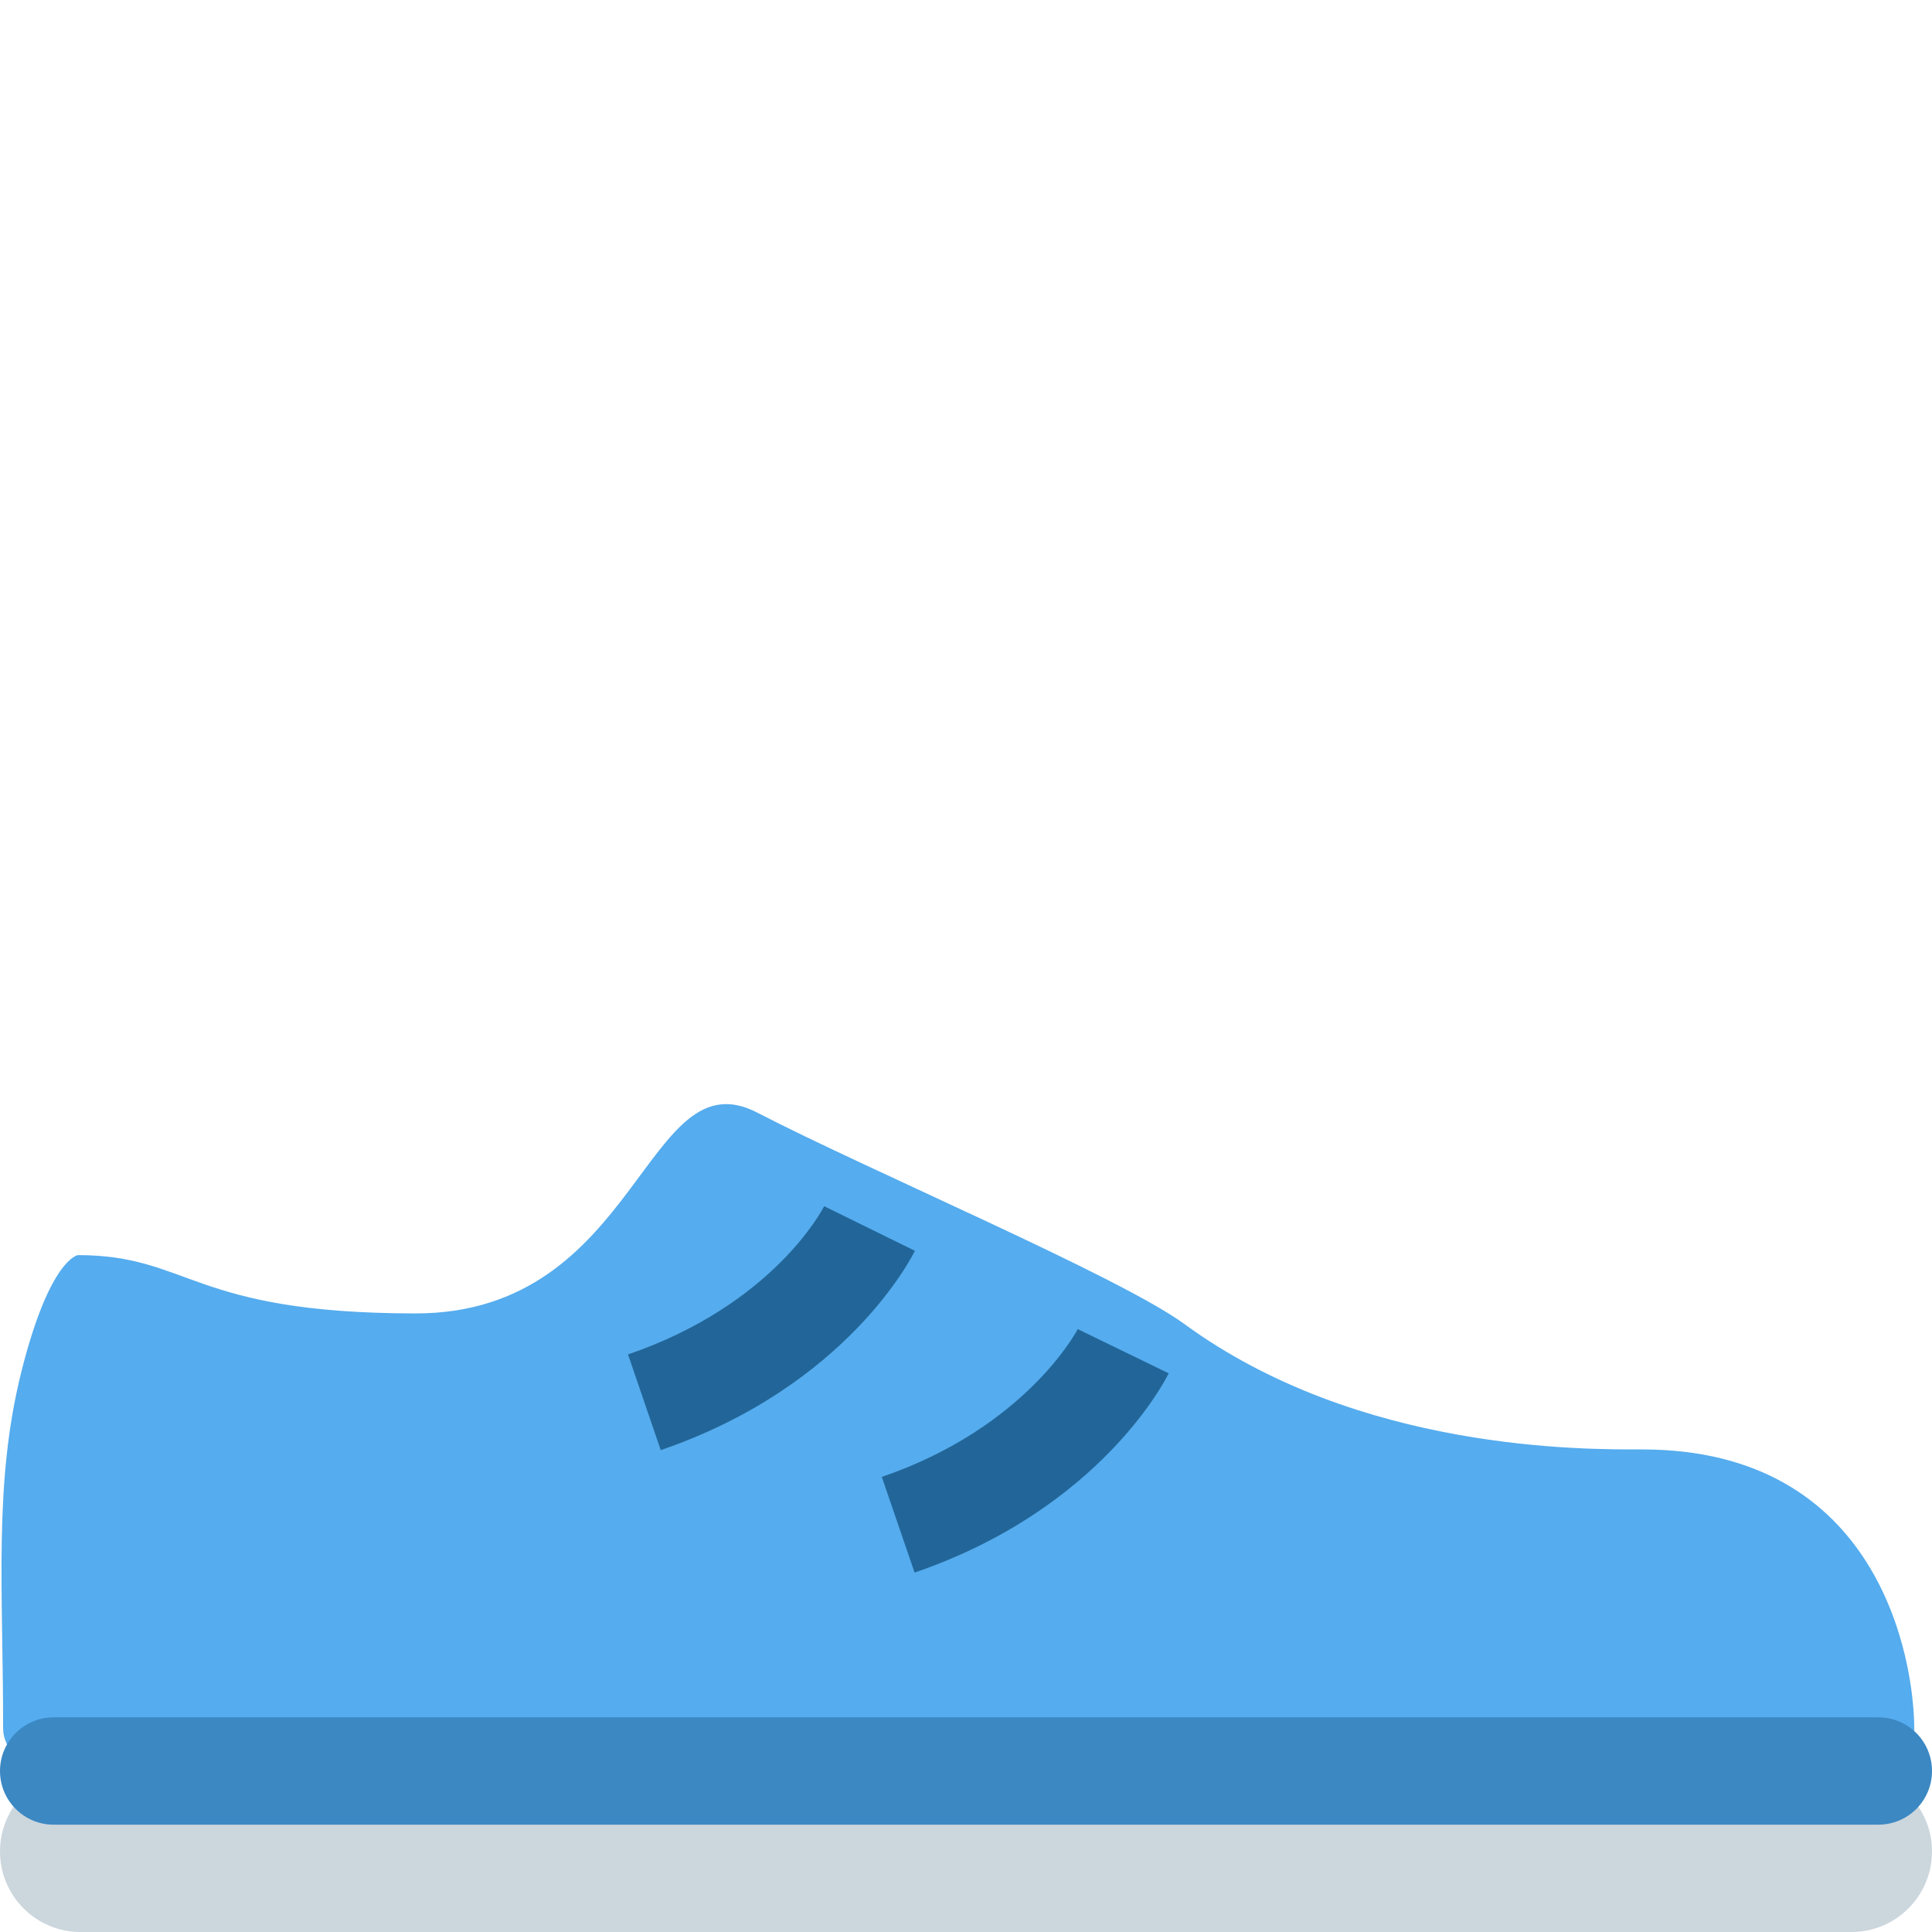
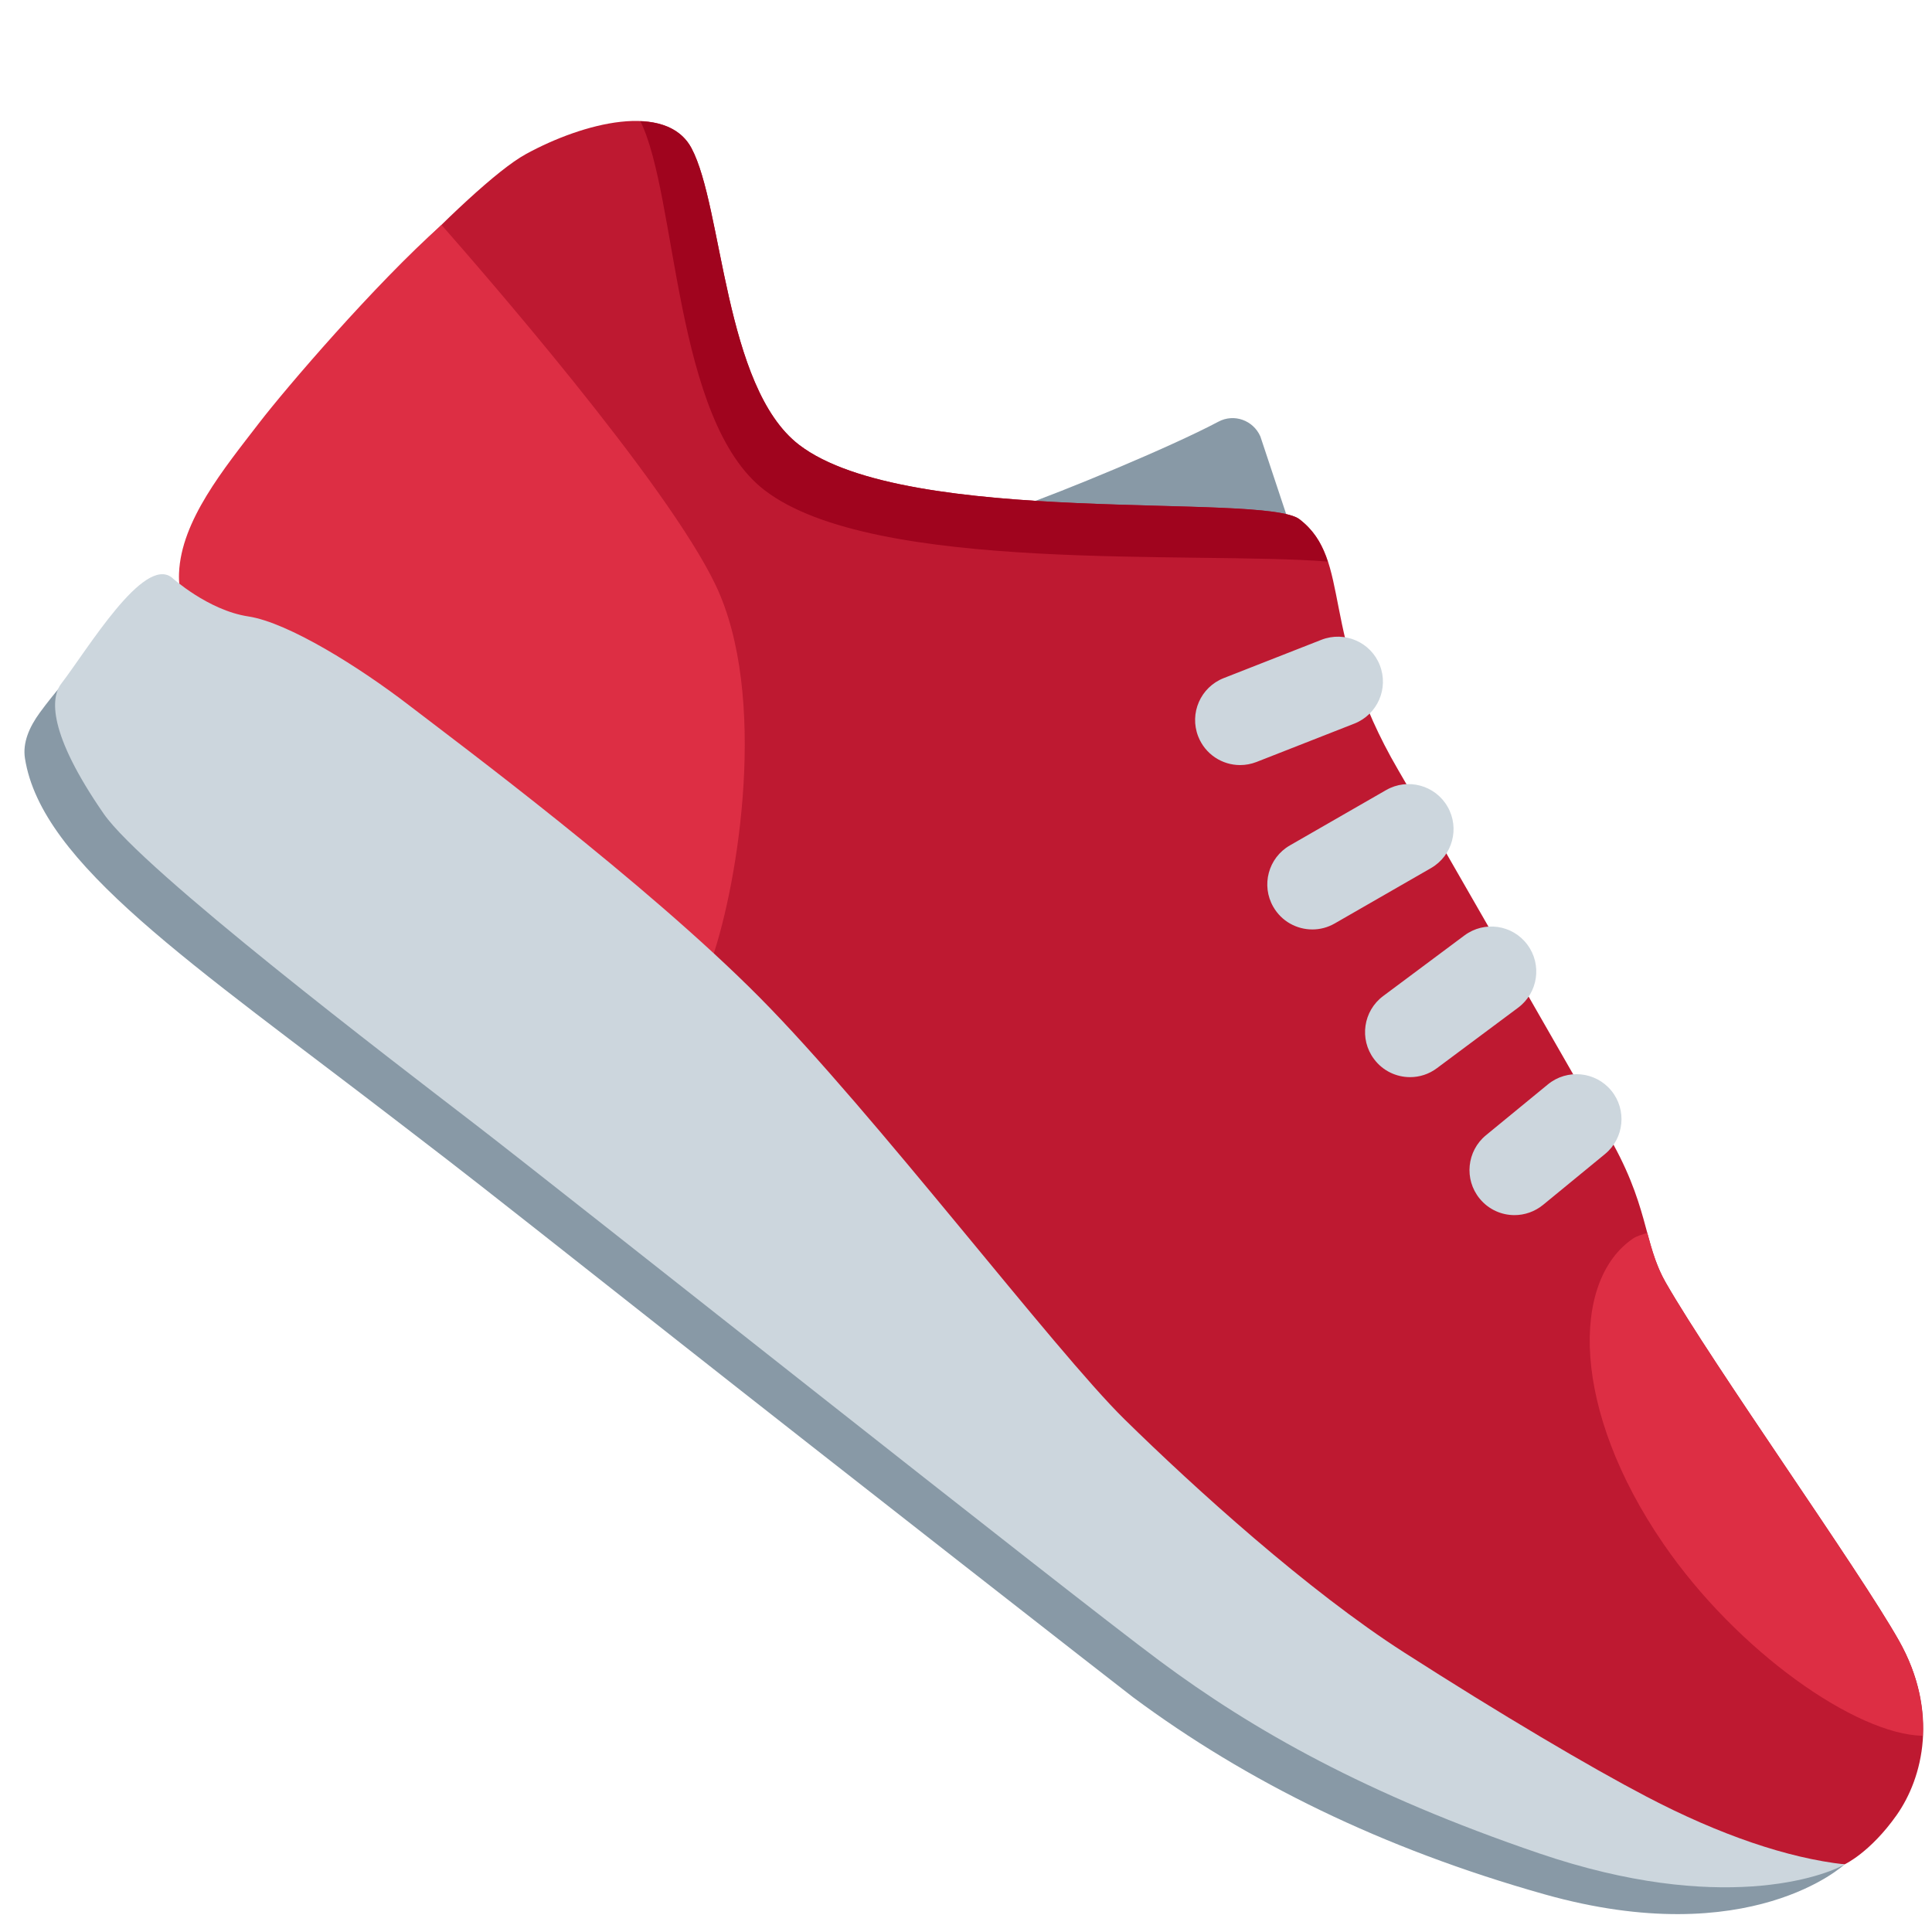
<svg xmlns="http://www.w3.org/2000/svg" viewBox="0 0 36 36">
-   <path fill="#CCD6DD" d="M36 34.5c0 .828-.672 1.5-1.5 1.5h-33C.671 36 0 35.328 0 34.5S.671 33 1.5 33h33c.828 0 1.5.672 1.5 1.5z" />
-   <path fill="#55ACEE" d="M1.452 23.387s-.522.063-1.05 2.158c-.526 2.089-.342 4.062-.344 6.656-.001.671 1.045 1.082 1.045 1.082l33.519.04s1.048-.442 1.048-1.078c.003-1.354-.67-5.237-5.07-5.237-1.048 0-5.271.049-8.537-2.341-1.208-.882-5.861-2.852-7.953-3.935-2.094-1.084-2.185 3.748-6.374 3.742-4.19-.005-4.189-1.083-6.284-1.087z" />
-   <path fill="#269" d="M12.312 27.021l-.61-1.783c2.696-.923 3.617-2.688 3.655-2.762l1.691.831c-.05.102-1.261 2.524-4.736 3.714zm4.73 2.282l-.611-1.783c2.698-.924 3.642-2.736 3.651-2.754l1.695.824c-.05.102-1.261 2.522-4.735 3.713z" />
-   <path fill="#3B88C3" d="M35 34H1c-.552 0-1-.447-1-1s.448-1 1-1h34c.553 0 1 .447 1 1s-.447 1-1 1z" />
+   <path fill="#8899A6" d="M24.161 10.166l-.676-2.034c-.134-.302-.49-.43-.781-.275-.918.487-2.944 1.318-3.684 1.575 1.419.505 3.499 1.503 4.511 1.396.384-.04.787-.308.63-.662zm10.21 24.574c-.399.225-6.509 1.692-18.621-8.906C12.083 22.625 1.2 12.879 1.341 12.547c0 0-.329.36-.602.736-.197.271-.319.559-.274.848.31 1.967 3.112 3.819 6.962 6.781l.549.422.363.279c.588.452 2.316 1.815 4.329 3.403 2.753 2.171 8.284 6.49 8.445 6.61 2.12 1.574 4.635 2.817 7.667 3.672 3.838 1.081 5.591-.558 5.591-.558z" />
+   <path fill="#BE1931" d="M34.371 34.74s.477-.219.97-.918c.493-.699.79-1.924.045-3.248-.745-1.323-3.456-5.121-4.345-6.671-.433-.755-.297-1.447-1.125-2.835 0 0-3.164-5.523-3.864-6.723-1.497-2.567-.84-3.902-1.837-4.668-.665-.511-7.306.166-9.327-1.389-1.397-1.074-1.418-4.428-2.003-5.526-.466-.875-2.02-.475-3.087.11S5.825 6.661 5.123 7.574s-1.601 1.909-1.679 2.928l-.079 1.018S19.226 26.67 23.74 29.726c7.697 5.211 10.631 5.014 10.631 5.014z" />
+   <path fill="#A0041E" d="M24.74 10.464c-.103-.314-.249-.575-.525-.788-.665-.511-7.306.167-9.327-1.389-1.397-1.074-1.418-4.429-2.003-5.526-.182-.341-.532-.485-.952-.502.69 1.4.621 5.574 2.312 6.874 2.038 1.569 8.016 1.133 10.495 1.331z" />
+   <path fill="#DD2E44" d="M13.265 17.873c.505-1.472 1.044-4.915.074-6.962-.909-1.917-4.441-5.955-5.112-6.72C6.987 5.296 5.33 7.229 4.83 7.879c-.66.858-1.455 1.822-1.494 2.801-.014.352.087.51.087.51s9.822 6.741 9.842 6.683z" />
+   <path fill="#CCD6DD" d="M23.107 14.256c-.335 0-.65-.202-.78-.533-.169-.431.043-.917.474-1.087l1.823-.715c.43-.167.919.043 1.087.475.169.431-.043.917-.474 1.087l-1.823.715c-.101.039-.204.058-.307.058zm1.347 3.063c-.291 0-.573-.151-.728-.421-.231-.401-.093-.914.309-1.145l1.793-1.031c.402-.231.915-.092 1.145.309.231.401.093.914-.309 1.145l-1.793 1.031c-.132.076-.275.112-.417.112zm1.821 2.752c-.256 0-.509-.117-.673-.338-.277-.371-.2-.896.171-1.173l1.514-1.129c.371-.277.897-.201 1.173.171.277.372.2.897-.171 1.174l-1.514 1.128c-.15.113-.326.167-.5.167zm1.945 2.571c-.242 0-.482-.104-.648-.307-.294-.358-.241-.887.116-1.181l1.155-.948c.357-.293.887-.242 1.181.116s.241.887-.116 1.181l-1.155.948c-.157.128-.346.191-.533.191zM3.2 10.76s.675.612 1.425.726c.75.114 2.079.95 2.993 1.653.914.703 4.399 3.292 6.534 5.444s5.495 6.58 6.801 7.863c1.306 1.282 3.413 3.193 5.214 4.347s3.455 2.131 4.516 2.686c1.368.716 2.632 1.144 3.688 1.261-.368.216-2.313.946-5.69-.205-3.228-1.101-5.332-2.294-7.071-3.586-1.739-1.292-11.208-8.808-12.759-10.001-1.551-1.193-6.188-4.728-6.92-5.787-1.04-1.504-.99-2.162-.788-2.424.492-.641 1.531-2.382 2.057-1.977z" />
+   <path fill="#DD2E44" d="M35.386 30.574c-.745-1.323-3.456-5.121-4.345-6.671-.174-.304-.257-.599-.347-.931-.091.034-.189.054-.269.109-1.154.792-1.148 3.185.571 5.687 1.378 2.006 3.59 3.552 4.832 3.576.026-.538-.088-1.142-.442-1.77z" />
</svg>
